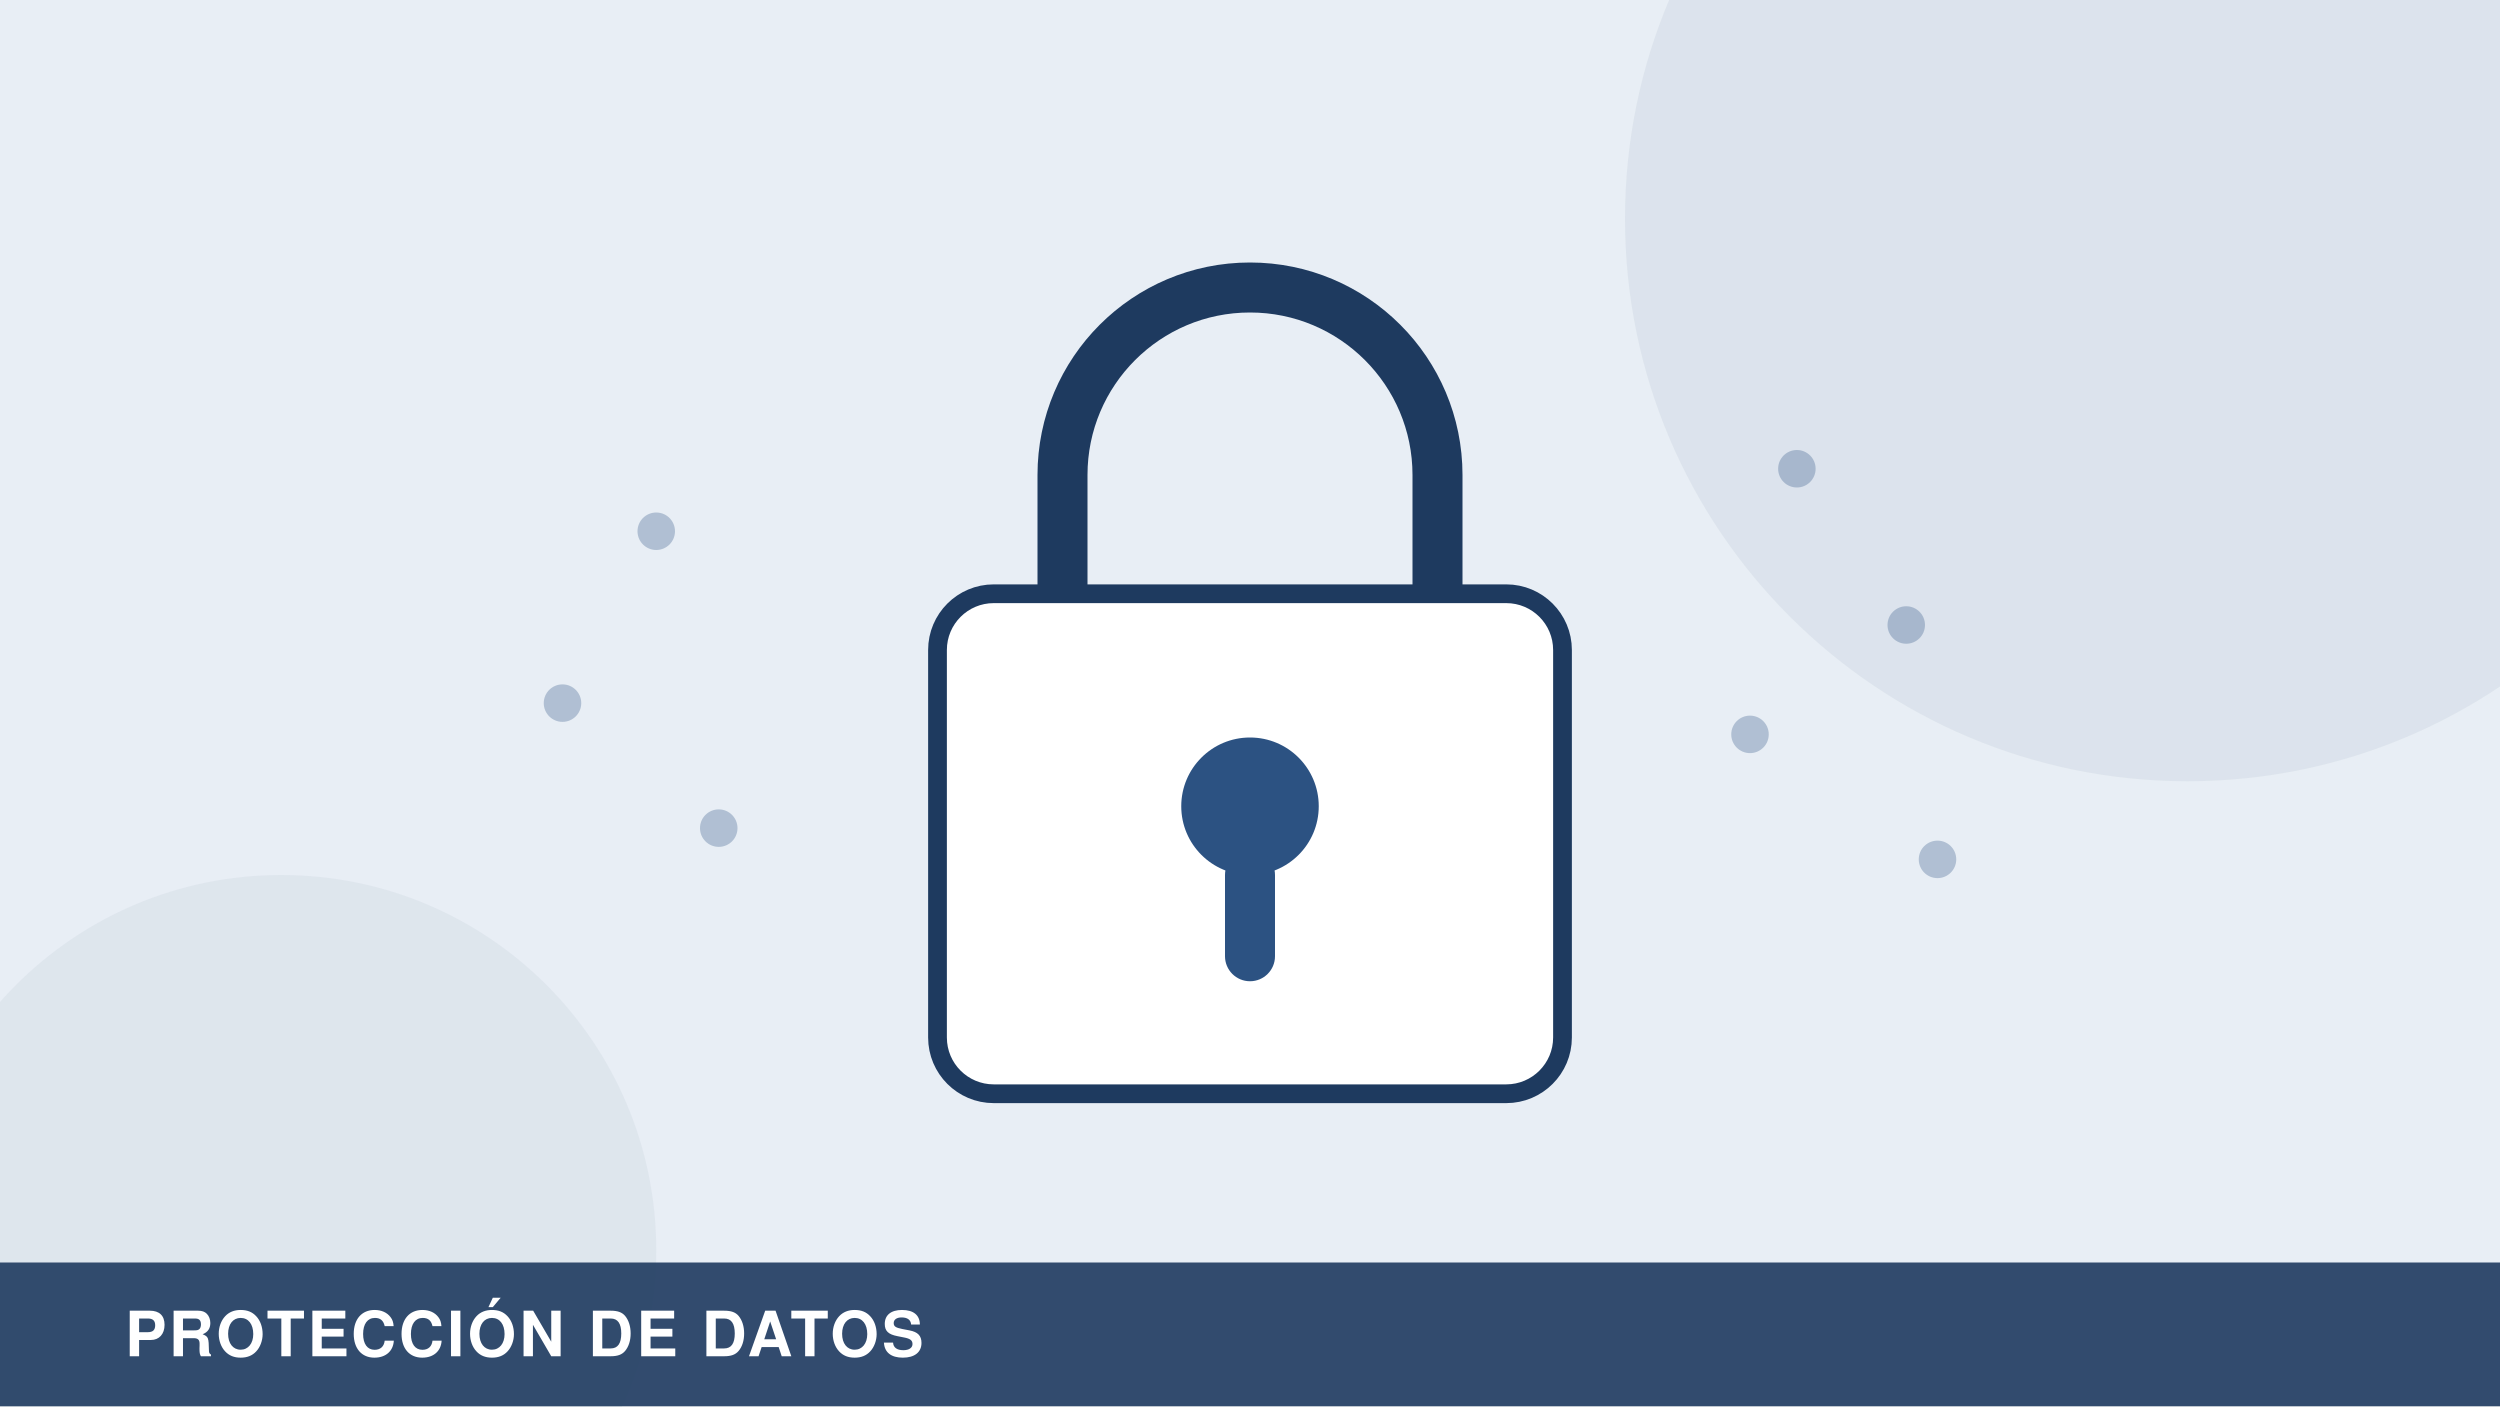
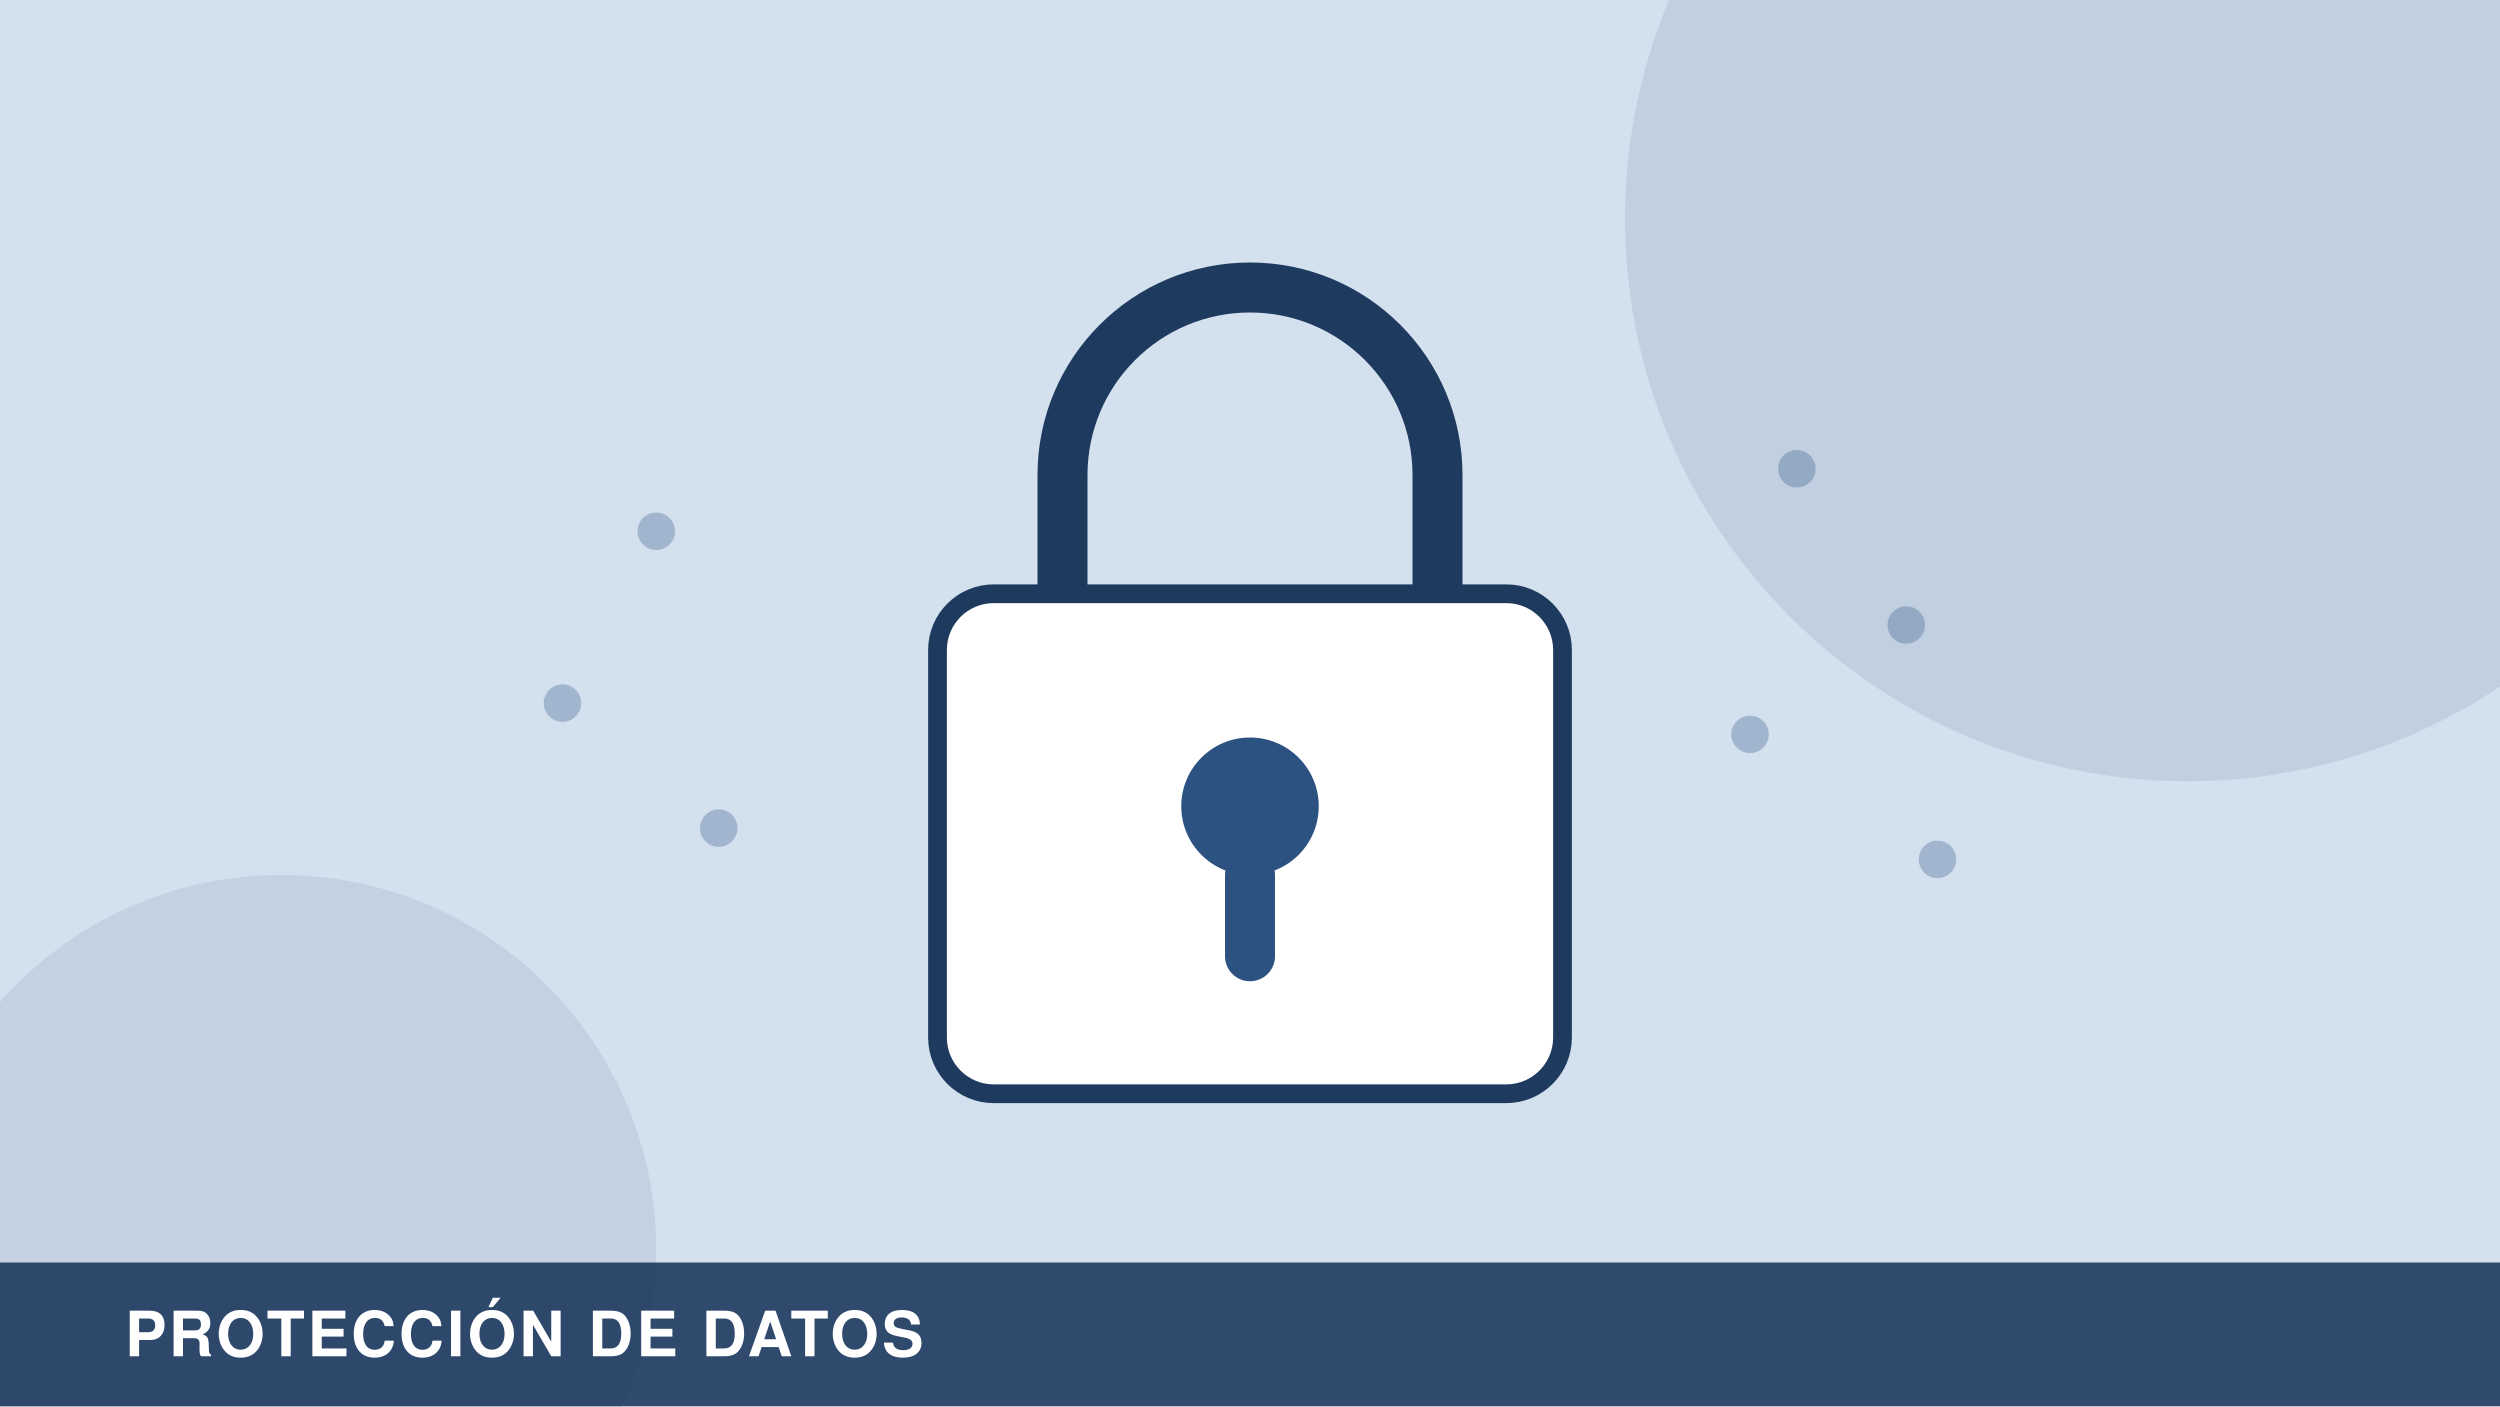
<svg xmlns="http://www.w3.org/2000/svg" viewBox="0 0 800 450" width="800" height="450">
-   <rect width="800" height="450" fill="#E8EEF5" />
-   <circle cx="700" cy="70" r="180" fill="#1E3A5F" opacity="0.06" />
-   <circle cx="90" cy="400" r="120" fill="#1E3A5F" opacity="0.05" />
+   <rect width="800" height="450" fill="#D3E0EE" />
+   <circle cx="700" cy="70" r="180" fill="#1E3A5F" opacity="0.10" />
+   <circle cx="90" cy="400" r="120" fill="#1E3A5F" opacity="0.09" />
  <path d="M340 190 v-38 a60 60 0 0 1 120 0 v38" fill="none" stroke="#1E3A5F" stroke-width="16" stroke-linecap="round" />
  <rect x="300" y="190" width="200" height="160" rx="18" fill="#FFF" stroke="#1E3A5F" stroke-width="6" />
  <circle cx="400" cy="258" r="22" fill="#2C5282" />
  <rect x="392" y="272" width="16" height="42" rx="8" fill="#2C5282" />
  <circle cx="575" cy="150" r="6" fill="#2C5282" opacity="0.3" />
  <circle cx="610" cy="200" r="6" fill="#2C5282" opacity="0.3" />
  <circle cx="560" cy="235" r="6" fill="#2C5282" opacity="0.3" />
  <circle cx="620" cy="275" r="6" fill="#2C5282" opacity="0.3" />
  <circle cx="210" cy="170" r="6" fill="#2C5282" opacity="0.3" />
  <circle cx="180" cy="225" r="6" fill="#2C5282" opacity="0.3" />
  <circle cx="230" cy="265" r="6" fill="#2C5282" opacity="0.3" />
  <rect x="0" y="404" width="800" height="46" fill="#1E3A5F" opacity="0.9" />
  <text x="40" y="434" font-family="Helvetica,Arial,sans-serif" font-size="20" font-weight="bold" fill="#FFFFFF" letter-spacing="1">PROTECCIÓN DE DATOS</text>
</svg>
